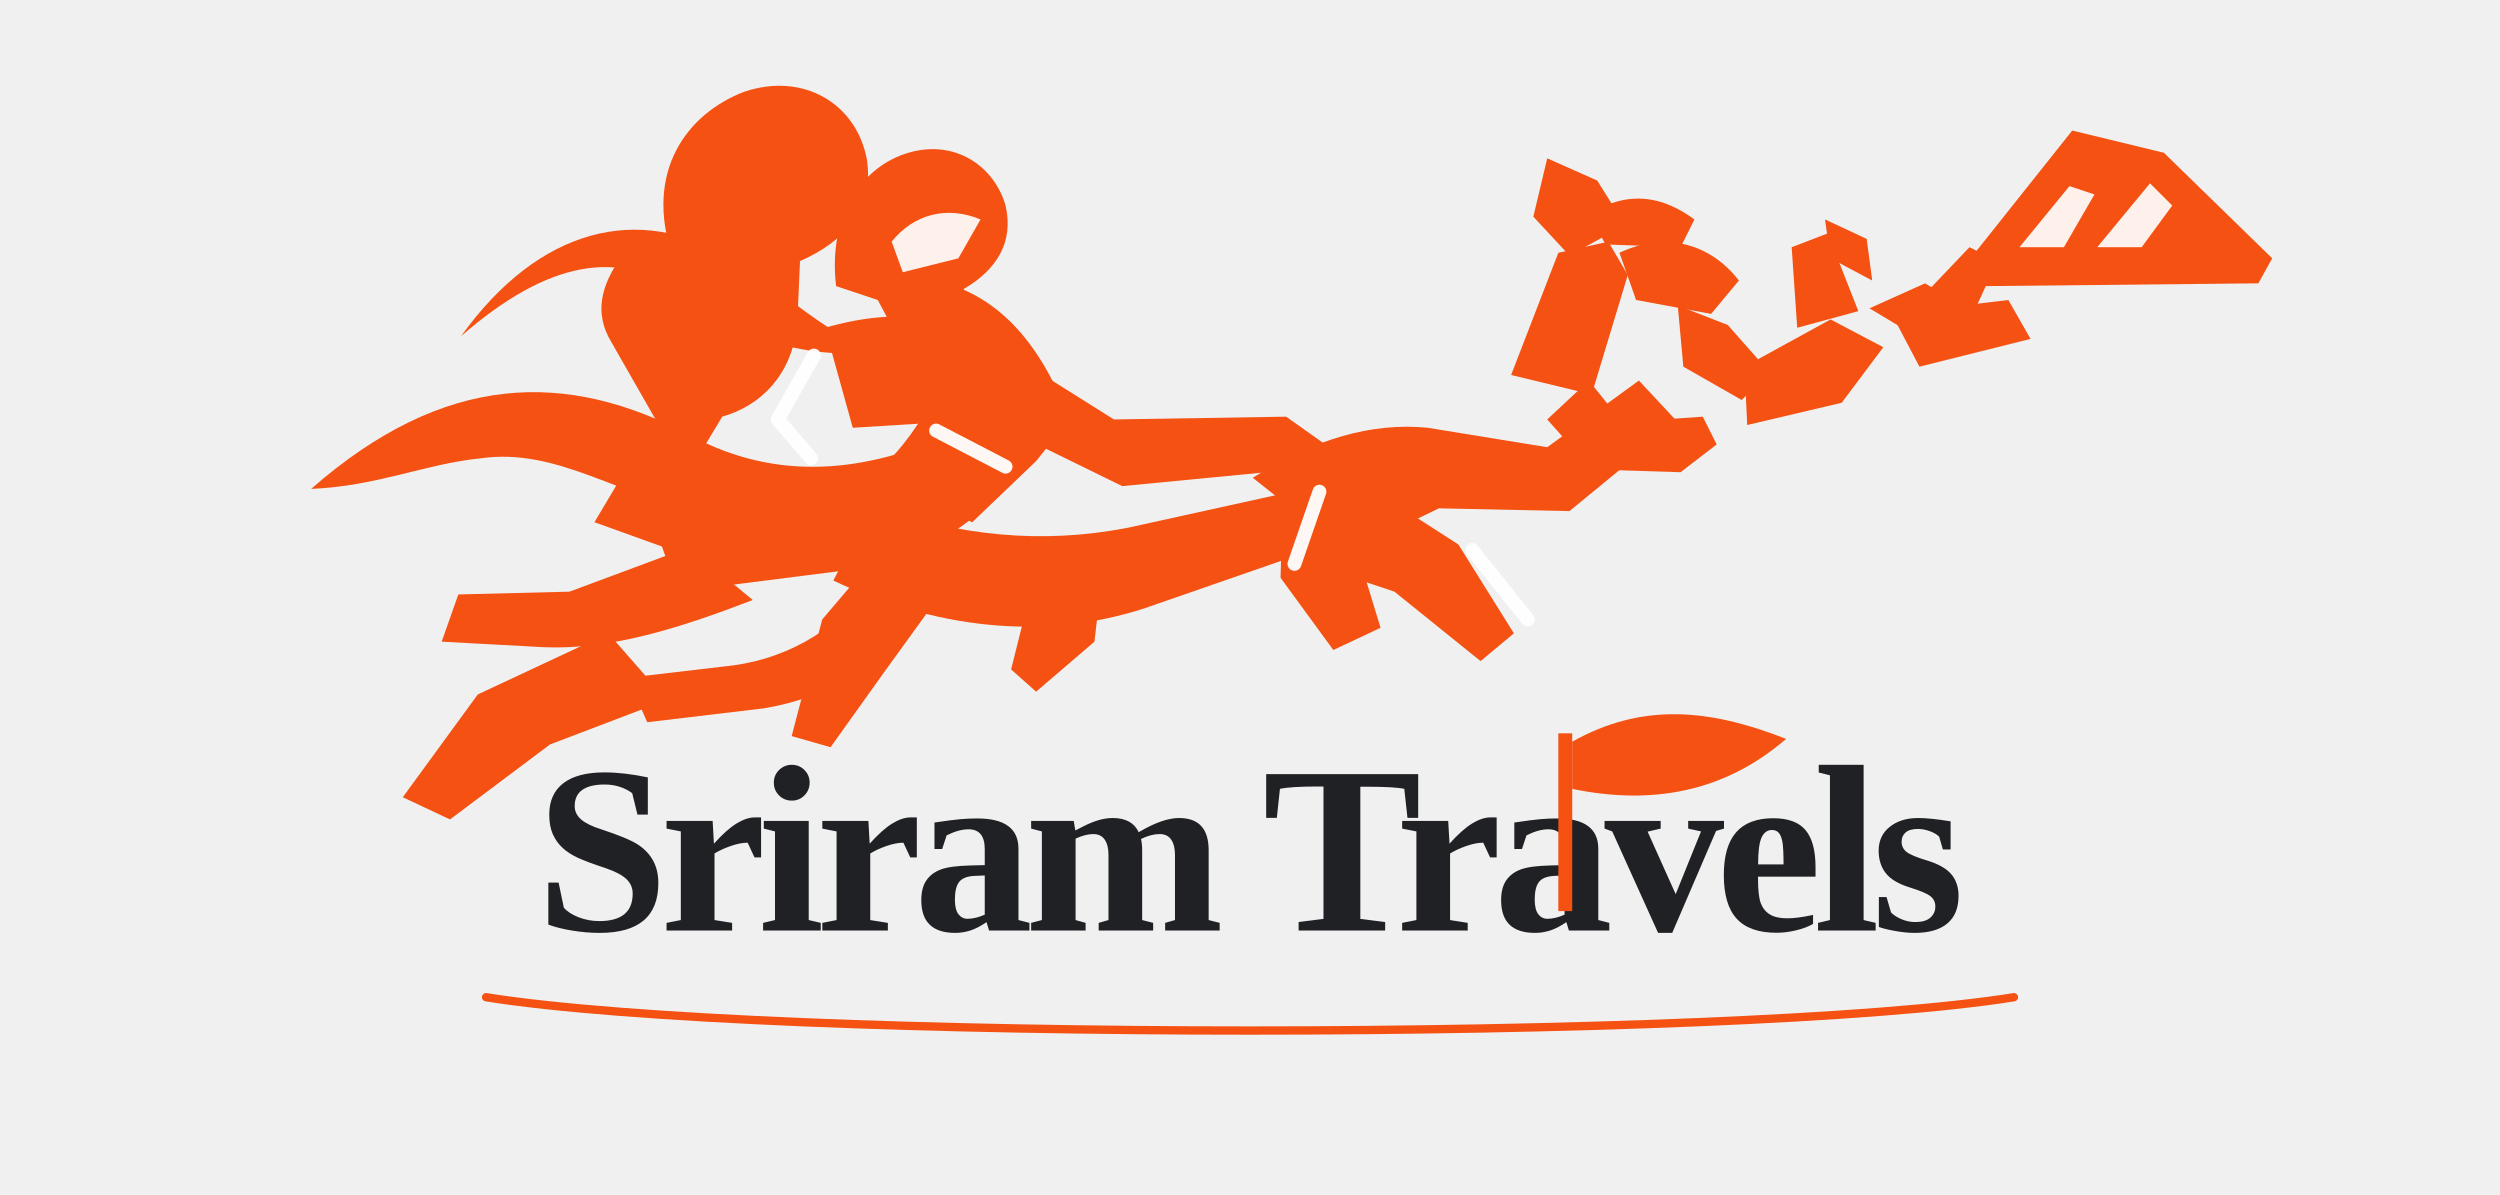
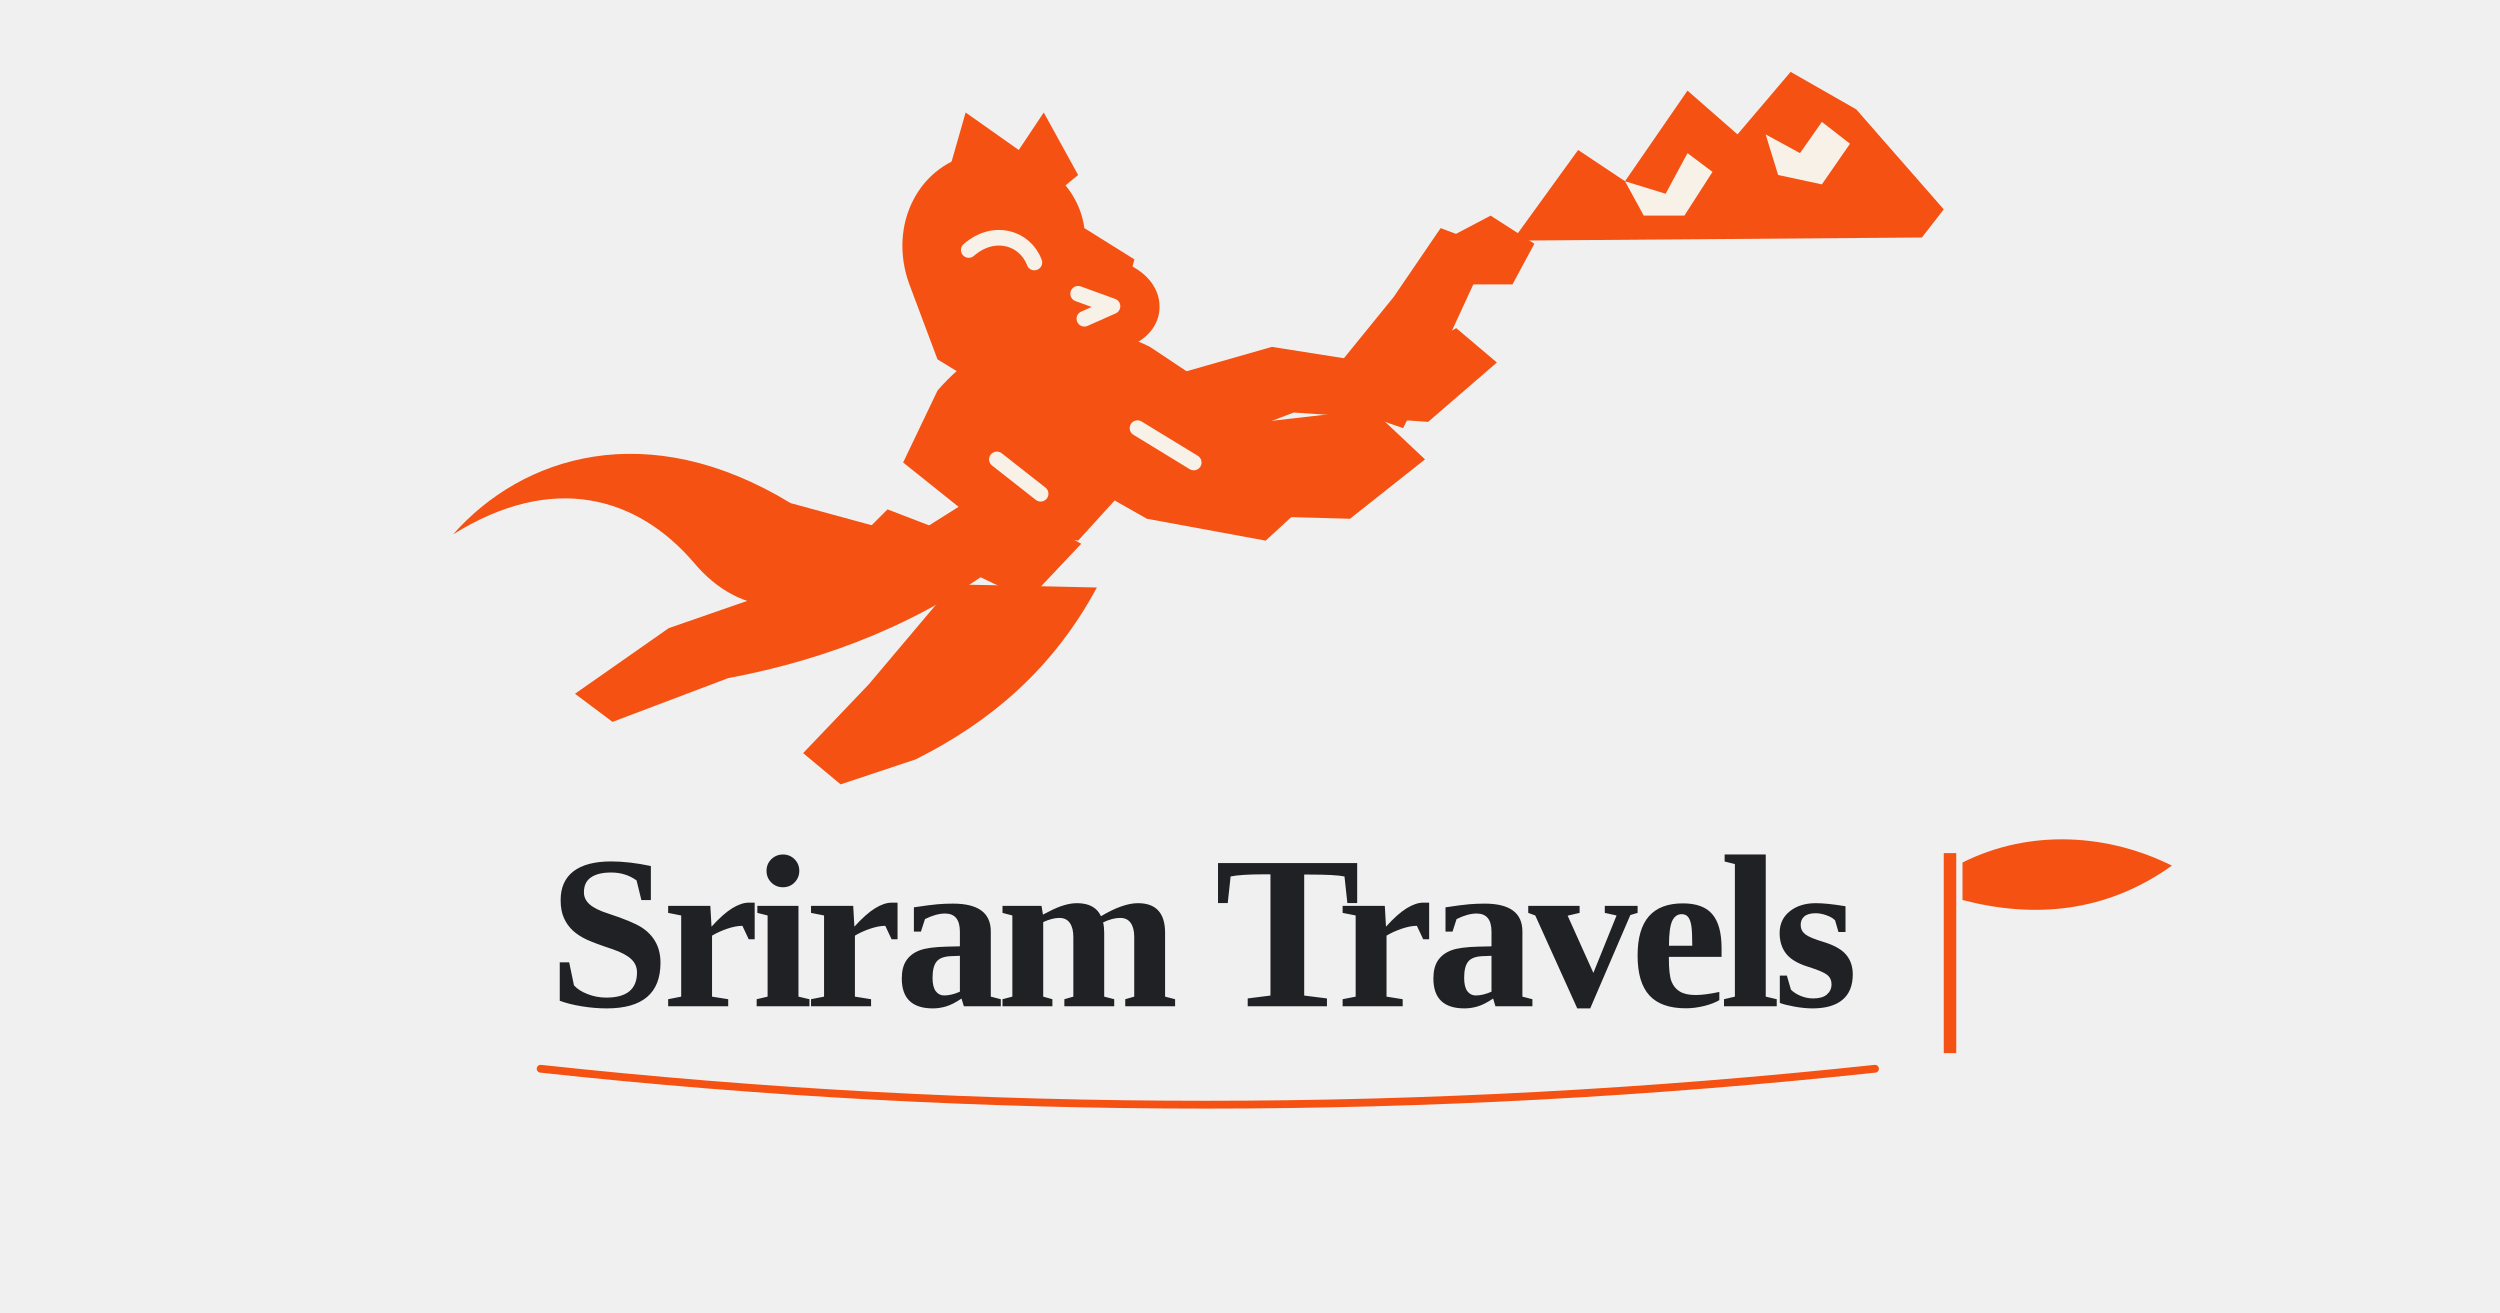
- <svg xmlns="http://www.w3.org/2000/svg" viewBox="0 0 900 430" role="img" aria-labelledby="title desc">
+ <svg xmlns="http://www.w3.org/2000/svg" viewBox="0 0 800 420" role="img" aria-labelledby="title desc">
+   <g fill="#F45112" stroke="#F45112" stroke-linecap="round" stroke-linejoin="round">
+     <path d="M253 161 C207 133 167 146 145 171 C177 151 204 159 222 180 C237 198 258 198 276 184 L286 170 Z" stroke="none" />
+     <path d="M323 178 C296 199 265 211 233 217 L196 231 L184 222 L214 201 L263 184 L284 163 Z" stroke="none" />
+     <path d="M351 188 C337 214 317 231 293 243 L269 251 L257 241 L278 219 L305 187 Z" stroke="none" />
+     <path d="M300 125 C317 105 344 99 368 111 L404 135 L439 131 L456 147 L432 166 L395 165 L365 151 L345 173 L314 168 L289 148 Z" stroke="none" />
+     <path d="M365 123 L407 111 L445 117 L466 105 L479 116 L457 135 L414 132 L380 145 Z" stroke="none" />
+     <path d="M420 127 L446 95 L461 73 L477 79 L465 105 L449 137 Z" stroke="none" />
+     <path d="M458 79 L477 69 L491 78 L484 91 L466 91 Z" stroke="none" />
+     <path d="M291 91 C284 72 294 52 313 49 C330 46 345 58 347 73 L363 83 L359 98 L344 103 L338 119 L318 126 L300 115 Z" stroke="none" />
+     <path d="M303 57 L309 36 L326 48 L334 36 L345 56 L334 65 L316 65 Z" stroke="none" />
+     <path d="M338 83 C355 79 370 86 371 97 C372 108 359 115 345 112 L331 104 Z" stroke="none" />
+     <path d="M348 130 L374 147 L407 151 L417 162 L405 173 L367 166 L337 149 Z" stroke="none" />
+     <path d="M315 157 L346 174 L329 192 L306 181 L287 191 L280 179 Z" stroke="none" />
+     <path d="M484 77 L505 48 L520 58 L540 29 L556 43 L573 23 L594 35 L622 67 L615 76 L484 77 Z" stroke="none" />
+     <path d="M520 58 L533 62 L540 49 L548 55 L539 69 L526 69 Z M565 43 L576 49 L583 39 L592 46 L583 59 L569 56 Z" fill="#F7F1E8" stroke="none" />
+   </g>
+   <g fill="none" stroke="#F7F1E8" stroke-width="5" stroke-linecap="round" stroke-linejoin="round">
+     <path d="M310 80 C318 73 328 76 331 84" />
+     <path d="M345 94 L356 98 L347 102" />
+     <path d="M364 137 L382 148" />
+     <path d="M319 147 L333 158" />
+   </g>
+   <text x="385" y="322" text-anchor="middle" fill="#202124" font-family="Georgia, 'Times New Roman', serif" font-size="70" font-weight="700" letter-spacing="-2.4">Sriram Travels</text>
+   <path d="M173 342 Q385 365 600 342" fill="none" stroke="#F45112" stroke-width="2.5" stroke-linecap="round" />
  <g fill="#F45112">
-     <path d="M112 176c48-42 92-43 137-19 30 16 62 14 96-2-22 26-53 39-88 31-34-7-56-25-84-21-20 2-37 10-61 11z" />
-     <path d="M166 121c28-39 64-48 97-28 17 10 31 25 52 34-28 2-50-6-69-21-23-17-49-12-80 15z" />
-     <path d="M242 92c-10-30 5-51 26-59 21-7 40 4 44 24 3 18-8 30-24 37l-1 23c-2 18-13 29-27 33l-15 25 31 16-12 15-50-18 22-37-16-28c-6-10-4-20 4-31z" />
-     <path d="M297 118c28-8 48-4 69 11l35 22 62-1 24 17-83 8-49-24-48 3z" />
-     <path d="M335 145c-12 22-28 35-49 40l-49 8 7 20 63-8c28-4 50-20 67-44z" />
-     <path d="M314 182c31 11 61 14 92 8l59-13 19 17-72 25c-37 12-76 7-112-10z" />
-     <path d="M451 172c22-14 43-20 63-18l43 7 33-24 14 15-39 32-47-1-33 16z" />
-     <path d="M544 135l17-44 18-4 7 12-13 43z" />
-     <path d="M565 92l-13-14 5-21 18 8 10 16z" />
-     <path d="M572 77c15-9 27-6 38 2l-5 10-27-1z" />
-     <path d="M583 91c17-8 33-3 43 10l-10 12-27-5z" />
-     <path d="M604 110l18 7 15 17-10 10-21-12z" />
-     <path d="M628 132l31-17 19 10-15 20-34 8z" />
-     <path d="M647 118l-2-29 13-5 11 28z" />
-     <path d="M659 93l-2-14 15 7 2 15z" />
-     <path d="M673 111l20-9 15 9-15 12z" />
-     <path d="M689 110l20-21 10 5-11 24z" />
-     <path d="M714 94l7-11 9 5-4 12z" />
-     <path d="M681 113l42-5 8 14-40 10z" />
-     <path d="M711 91l35-44 33 8 39 38-5 9-98 1z" />
-     <path d="M727 89l18-22 9 3-11 19zM755 89l19-23 8 8-11 15z" fill="#fff" opacity=".92" />
-     <path d="M385 151c-12-32-30-48-54-51 17 17 21 34 15 53l-16 26 20 9 23-22z" />
-     <path d="M271 216c-26 10-51 18-75 17l-37-2 6-17 40-1 43-16z" />
-     <path d="M314 211c-15 17-32 27-54 29l-34 4 7 16 42-5c24-4 43-16 57-35z" />
-     <path d="M240 252l-42 16-36 27-17-8 27-37 47-22z" />
-     <path d="M340 212l-21 29-20 28-14-4 11-42 17-20z" />
-     <path d="M397 205l-3 26-21 18-9-8 8-32z" />
-     <path d="M462 172l-1 36 19 26 17-8-11-36z" />
-     <path d="M497 178l28 18 20 32-12 10-31-25-24-8z" />
-     <path d="M557 151l16 18 32 1 13-10-5-10-29 2-12-15z" />
-     <path d="M301 103c-3-25 9-43 26-48 17-5 31 5 35 19 3 13-3 23-15 30l-3 15-20 4-8-15z" />
-     <path d="M321 87c8-10 20-13 32-8l-8 14-20 5z" fill="#fff" opacity=".92" />
+     <path d="M624 273 V337" stroke="#F45112" stroke-width="4" />
+     <path d="M628 276 C650 265 675 267 695 277 C674 292 651 294 628 288 Z" stroke="none" />
  </g>
-   <g fill="none" stroke="#fff" stroke-width="5" stroke-linecap="round" stroke-linejoin="round" opacity=".95">
-     <path d="M293 128l-13 23 12 14M337 155l25 13M475 177l-9 26M530 198l20 25" />
-   </g>
-   <g fill="#202124" text-anchor="middle">
-     <text x="450" y="335" font-family="Georgia, 'Times New Roman', serif" font-size="86" font-weight="600" letter-spacing="-3">Sriram Travels</text>
-   </g>
-   <g fill="#F45112">
-     <path d="M566 264v64h-5v-64z" />
-     <path d="M566 267c25-14 49-12 77-1-22 19-48 24-77 18z" />
-   </g>
-   <path d="M175 359c100 16 450 16 550 0" fill="none" stroke="#F45112" stroke-width="3" stroke-linecap="round" />
</svg>
